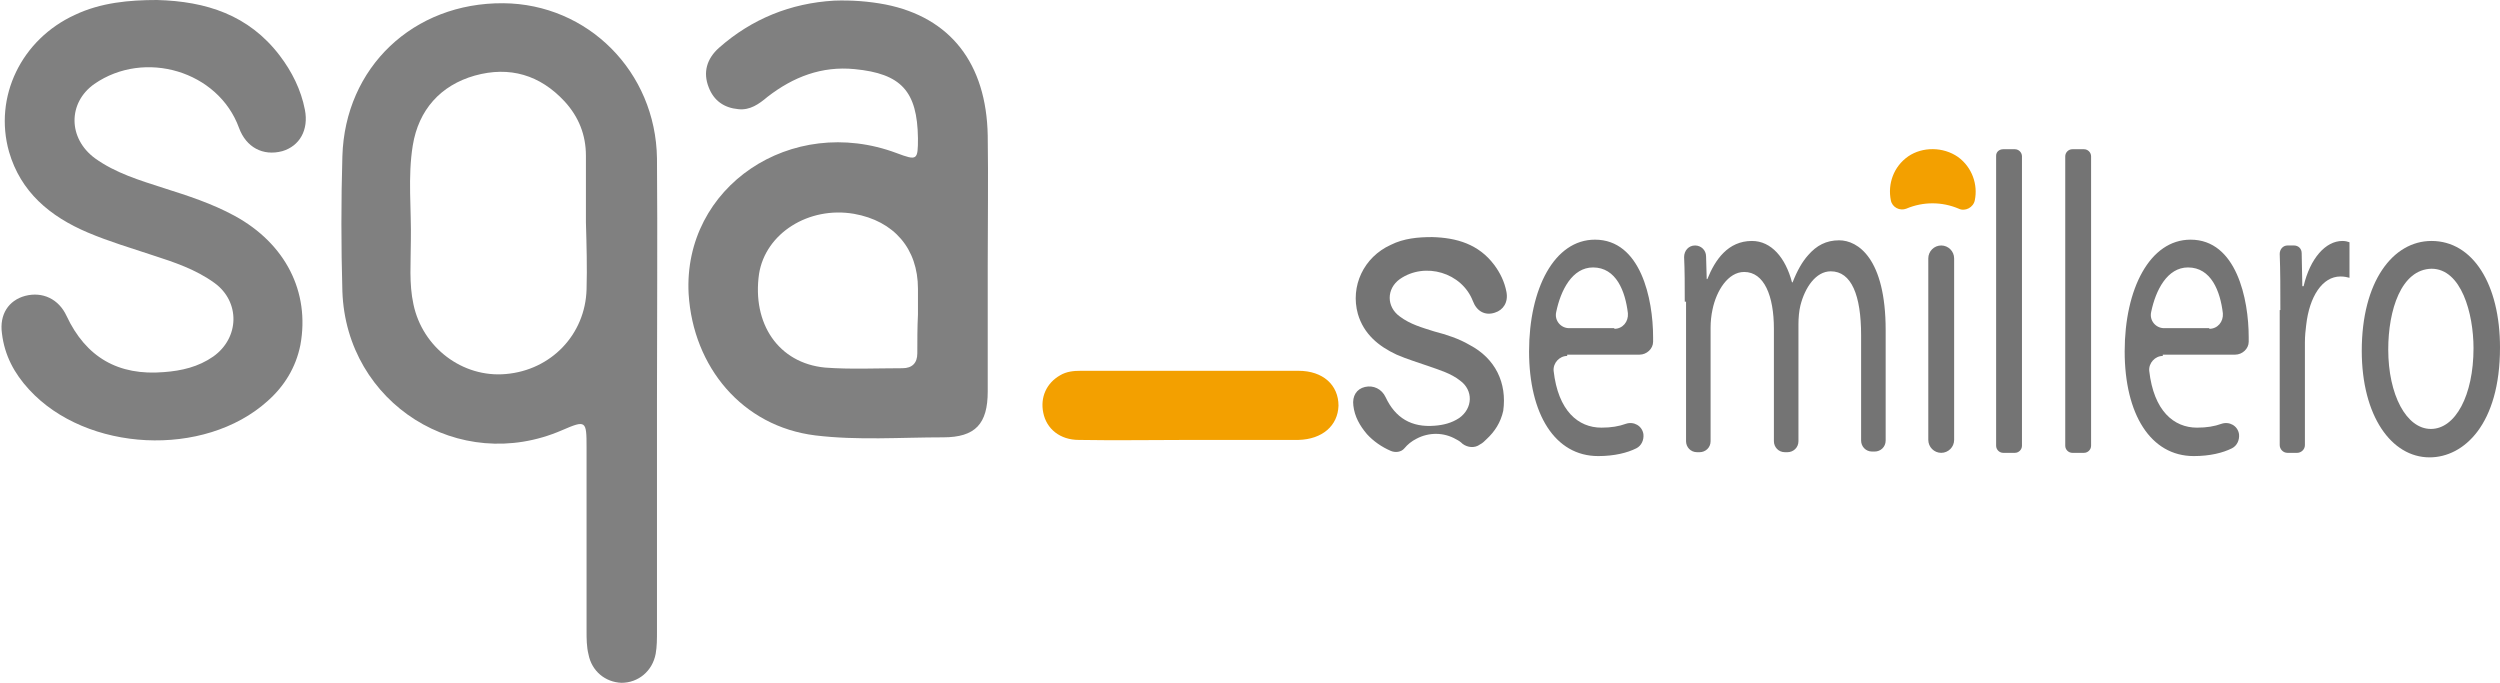
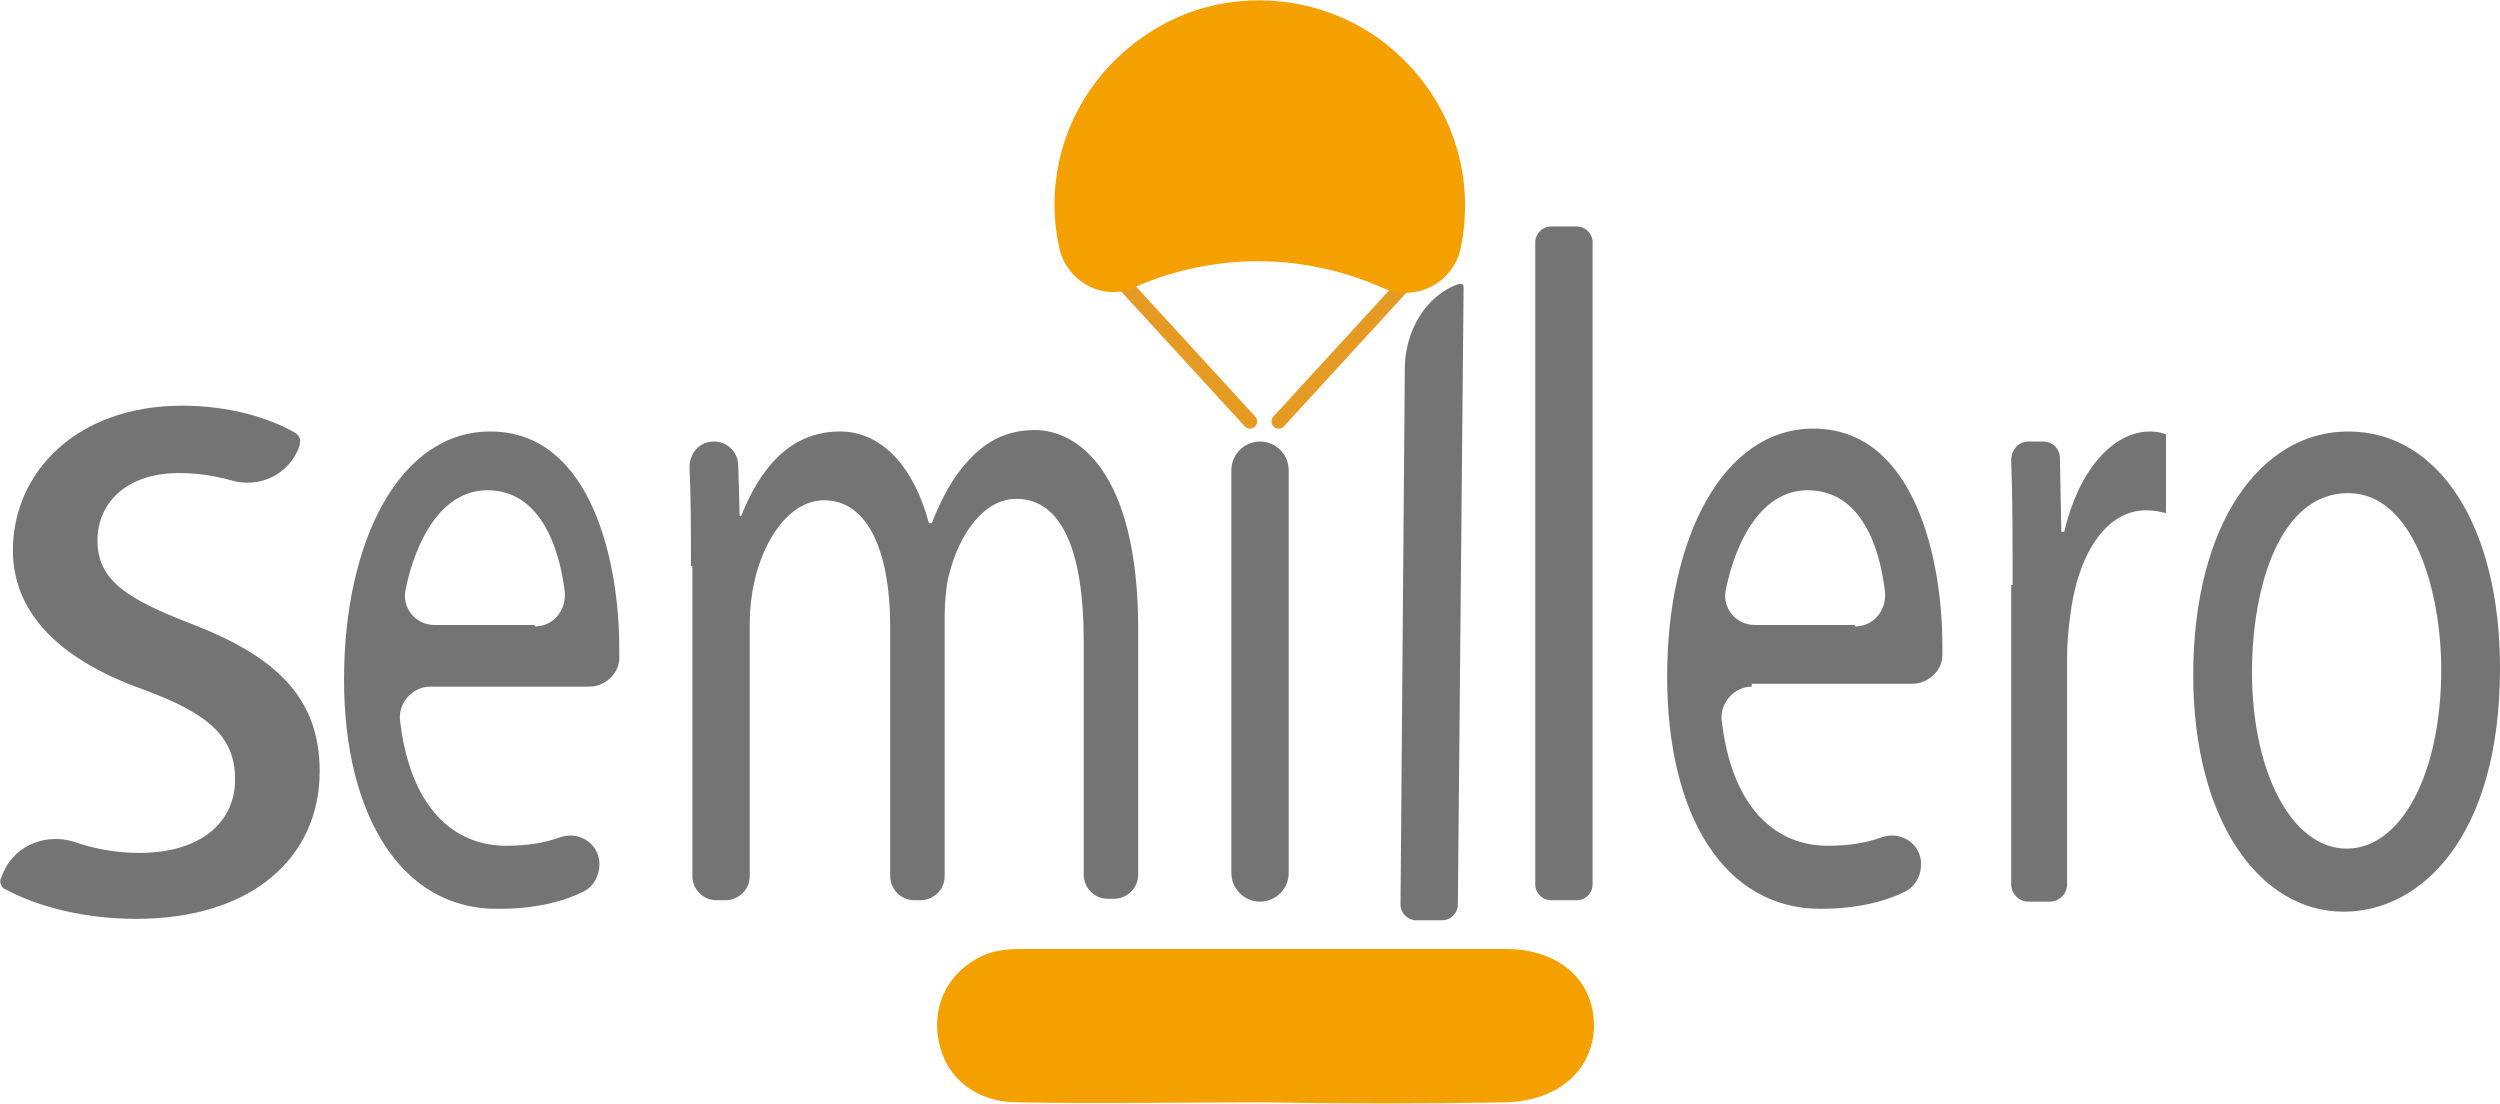
- <svg xmlns="http://www.w3.org/2000/svg" version="1.1" x="0px" y="0px" width="387px" height="105.7px" viewBox="0 0 387 105.7" style="overflow:visible;enable-background:new 0 0 387 105.7;" xml:space="preserve">
+ <svg xmlns="http://www.w3.org/2000/svg" version="1.1" x="0px" y="0px" width="174.4px" height="77px" viewBox="0 0 174.4 77" style="overflow:visible;enable-background:new 0 0 174.4 77;" xml:space="preserve">
  <style type="text/css">
- 	.st0{fill:#808080;}
- 	.st1{fill:#F3A000;}
- 	.st2{fill:#747474;}
+ 	.st0{fill:#747474;}
+ 	.st1{fill:none;stroke:#E59A23;stroke-linecap:round;stroke-miterlimit:10;}
+ 	.st2{fill:#F3A000;}
</style>
  <defs>
</defs>
+   <path class="st0" d="M102.1,20.1l-0.4,43c0,0.6-0.5,1.1-1.1,1.1h-1.8c-0.6,0-1.1-0.5-1.1-1.1l0.3-37.4c0-2.5,1.4-5.1,3.8-5.9  C102.1,19.8,102.1,19.9,102.1,20.1z" />
  <g>
    <g>
      <g>
-         <path class="st0" d="M24.3,0c7.6,0.2,14.2,2.3,19,8.6c1.9,2.5,3.3,5.3,3.9,8.4c0.6,3.1-0.8,5.6-3.5,6.4c-3,0.8-5.6-0.6-6.7-3.6     c-3.2-8.8-14.6-12.2-22.4-6.8c-4.1,2.9-4.1,8.4,0.1,11.5c3.2,2.3,6.9,3.4,10.6,4.6c3.8,1.2,7.5,2.4,11,4.3     c7.9,4.3,11.7,11.8,10.2,20c-0.7,3.5-2.5,6.4-5.1,8.7c-9.8,8.8-28,7.9-36.9-1.8c-2.3-2.5-3.8-5.3-4.2-8.7c-0.4-2.9,1-5.1,3.6-5.8     c2.7-0.7,5.2,0.5,6.4,3.1c3,6.4,8,9.3,15.1,8.7c2.7-0.2,5.3-0.8,7.6-2.4c4.1-2.9,4.2-8.5,0.2-11.4c-2.9-2.1-6.2-3.2-9.6-4.3     c-3.3-1.1-6.7-2.1-10-3.5C7.7,33.5,3.2,29.7,1.4,23.5C-1,15,3.3,6.1,11.6,2.3C15.6,0.4,20,0,24.3,0z" />
-         <path class="st0" d="M152.9,21c-0.2-11.2-5.8-18.3-15.8-20.3c-2.6-0.5-5.3-0.7-8-0.6c-6.7,0.4-12.7,2.8-17.8,7.3     c-1.9,1.7-2.5,3.8-1.6,6.1c0.8,2.1,2.4,3.2,4.6,3.4c1.8,0.2,3.2-0.8,4.5-1.9c4-3.1,8.4-4.8,13.5-4.3c7.2,0.7,9.7,3.4,9.8,10.7     c0,3.4-0.1,3.5-3.3,2.3c-16.3-6.1-33.1,5.2-32.2,21.8c0.7,11.3,8.3,20.5,19.6,21.9c6.6,0.8,13.2,0.3,19.8,0.3     c5,0,6.9-2.1,6.9-7.1c0-6.5,0-13.1,0-19.6C152.9,34.4,153,27.7,152.9,21z M142,54.7c0,1.5-0.8,2.3-2.3,2.3c-4,0-8.1,0.2-12-0.1     c-7.2-0.7-11.3-6.8-10.2-14.5c1-6.3,7.7-10.5,14.7-9.3c6.2,1.1,9.9,5.4,9.9,11.6c0,1.3,0,2.7,0,4c0,0,0,0,0,0     C142,50.7,142,52.7,142,54.7z" />
-         <path class="st0" d="M101.7,24.5C101.5,11.1,91,0.6,77.9,0.5C64,0.4,53.4,10.4,53,24.2c-0.2,6.9-0.2,13.9,0,20.9     c0.6,17.4,18.1,28.4,34,21.5c3.7-1.6,3.8-1.5,3.8,2.6c0,9.5,0,18.9,0,28.4c0,1.3,0,2.5,0.3,3.7c0.5,2.6,2.6,4.3,5.1,4.4     c2.6,0,4.8-1.8,5.3-4.5c0.2-1.1,0.2-2.3,0.2-3.5c0-12,0-24,0-35.9c0,0,0,0,0,0C101.7,49.3,101.8,36.9,101.7,24.5z M90.8,44.8     c-0.2,7-5.5,12.5-12.5,13.1c-6.7,0.6-12.9-4.1-14.3-10.8c-0.7-3.2-0.4-6.5-0.4-9.8c0.1-4.9-0.5-9.9,0.3-14.8     c0.9-5.5,4.3-9.3,9.6-10.8c5.4-1.5,10.1-0.1,13.9,4c2.2,2.4,3.3,5.2,3.3,8.4c0,3.4,0,6.9,0,10.3C90.8,37.9,90.9,41.4,90.8,44.8z" />
-         <path class="st1" d="M184.1,68.1c-5.7,0-11.4,0.1-17.1,0c-2.9,0-5-1.7-5.5-4.2c-0.5-2.4,0.5-4.6,2.6-5.8c1-0.6,2.1-0.7,3.2-0.7     c11.2,0,22.5,0,33.7,0c3.8,0,6.2,2.2,6.2,5.4c-0.1,3.1-2.5,5.2-6.2,5.3C195.3,68.1,189.7,68.1,184.1,68.1     C184.1,68.1,184.1,68.1,184.1,68.1z" />
-       </g>
-       <g>
-         <path class="st2" d="M242.6,55.1c-1.2,0-2.2,1.1-2.1,2.3c0.7,6.2,3.8,8.8,7.4,8.8c1.5,0,2.7-0.2,3.8-0.6c1.2-0.4,2.5,0.3,2.7,1.6     v0c0.1,0.9-0.3,1.8-1.1,2.2c-1.4,0.7-3.4,1.2-5.9,1.2c-6.7,0-10.7-6.5-10.7-16.2c0-9.7,3.9-17.3,10.2-17.3c7.1,0,9,9.2,9,15.1     c0,0.2,0,0.5,0,0.7c0,1.1-1,2-2.1,2H242.6z M249.9,50.9c1.3,0,2.2-1.1,2.1-2.4c-0.4-3.4-1.8-7.1-5.4-7.1c-3.2,0-5,3.5-5.7,6.9     c-0.3,1.3,0.7,2.5,2,2.5H249.9z" />
-         <path class="st2" d="M260.8,46.7c0-2.6,0-4.8-0.1-6.9c0-1,0.7-1.8,1.7-1.8l0,0c0.9,0,1.7,0.7,1.7,1.7l0.1,3.5h0.1     c1.2-3,3.2-5.9,6.9-5.9c3,0,5.2,2.6,6.2,6.4h0.1c0.7-1.8,1.5-3.2,2.4-4.2c1.3-1.5,2.8-2.3,4.8-2.3c2.9,0,7.2,2.8,7.2,13.9v17.1     c0,1-0.8,1.7-1.7,1.7h-0.4c-1,0-1.7-0.8-1.7-1.7V51.9c0-6.2-1.5-9.9-4.7-9.9c-2.3,0-4,2.5-4.7,5.3c-0.2,0.8-0.3,1.9-0.3,2.9v18.1     c0,1-0.8,1.7-1.7,1.7h-0.4c-1,0-1.7-0.8-1.7-1.7V50.9c0-5.1-1.5-8.8-4.6-8.8c-2.5,0-4.3,2.9-4.9,5.8c-0.2,0.9-0.3,1.9-0.3,2.8     v17.6c0,1-0.8,1.7-1.7,1.7h-0.4c-1,0-1.7-0.8-1.7-1.7V46.7z" />
-         <path class="st2" d="M298.5,68.1V40c0-1.1,0.9-2,2-2l0,0c1.1,0,2,0.9,2,2v28.1c0,1.1-0.9,2-2,2l0,0     C299.4,70.1,298.5,69.2,298.5,68.1z" />
-         <path class="st2" d="M310.1,23.1h1.8c0.6,0,1.1,0.5,1.1,1.1V69c0,0.6-0.5,1.1-1.1,1.1h-1.8c-0.6,0-1.1-0.5-1.1-1.1V24.1     C309,23.5,309.5,23.1,310.1,23.1z" />
-         <path class="st2" d="M320.8,23.1h1.8c0.6,0,1.1,0.5,1.1,1.1V69c0,0.6-0.5,1.1-1.1,1.1h-1.8c-0.6,0-1.1-0.5-1.1-1.1V24.2     C319.7,23.6,320.2,23.1,320.8,23.1z" />
-         <path class="st2" d="M334.8,55.1c-1.2,0-2.2,1.1-2.1,2.3c0.7,6.2,3.8,8.8,7.4,8.8c1.5,0,2.7-0.2,3.8-0.6c1.2-0.4,2.5,0.3,2.7,1.6     v0c0.1,0.9-0.3,1.8-1.1,2.2c-1.4,0.7-3.4,1.2-5.9,1.2c-6.7,0-10.7-6.5-10.7-16.2c0-9.7,3.9-17.3,10.2-17.3c7.1,0,9,9.2,9,15.1     c0,0.2,0,0.5,0,0.7c0,1.1-1,2-2.1,2H334.8z M342,50.9c1.3,0,2.2-1.1,2.1-2.4c-0.4-3.4-1.8-7.1-5.4-7.1c-3.2,0-5,3.5-5.7,6.9     c-0.3,1.3,0.7,2.5,2,2.5H342z" />
-         <path class="st2" d="M353,48c0-3.2,0-6.1-0.1-8.7c0-0.7,0.5-1.3,1.2-1.3h1c0.7,0,1.2,0.5,1.2,1.2l0.1,5.1h0.2c1-4.3,3.4-7,6-7     c0.5,0,0.8,0.1,1.1,0.2V43c-0.4-0.1-0.8-0.2-1.4-0.2c-2.8,0-4.8,3.1-5.3,7.5c-0.1,0.8-0.2,1.7-0.2,2.7v15.9     c0,0.7-0.6,1.2-1.2,1.2h-1.5c-0.7,0-1.2-0.6-1.2-1.2V48z" />
-         <path class="st2" d="M387,53.8c0,11.9-5.6,17-10.9,17c-5.9,0-10.5-6.4-10.5-16.5c0-10.7,4.8-17,10.8-17     C382.8,37.3,387,44,387,53.8z M369.7,54.1c0,7,2.8,12.3,6.6,12.3c3.8,0,6.6-5.2,6.6-12.5c0-5.4-1.9-12.3-6.5-12.3     C371.7,41.7,369.7,48,369.7,54.1z" />
+         <path class="st0" d="M30,47.9c-1.2,0-2.2,1.1-2.1,2.3c0.7,6.2,3.8,8.8,7.4,8.8c1.5,0,2.7-0.2,3.8-0.6c1.2-0.4,2.5,0.3,2.7,1.6v0     c0.1,0.9-0.3,1.8-1.1,2.2c-1.4,0.7-3.4,1.2-5.9,1.2C28.1,63.5,24,57,24,47.4c0-9.7,3.9-17.3,10.2-17.3c7.1,0,9,9.2,9,15.1     c0,0.2,0,0.5,0,0.7c0,1.1-1,2-2.1,2H30z M37.3,43.7c1.3,0,2.2-1.1,2.1-2.4C39,38,37.6,34.2,34,34.2c-3.2,0-5,3.5-5.7,6.9     c-0.3,1.3,0.7,2.5,2,2.5H37.3z" />
+         <path class="st0" d="M48.2,39.5c0-2.6,0-4.8-0.1-6.9c0-1,0.7-1.8,1.7-1.8h0c0.9,0,1.7,0.7,1.7,1.7l0.1,3.5h0.1     c1.2-3,3.2-5.9,6.9-5.9c3,0,5.2,2.6,6.2,6.4H65c0.7-1.8,1.5-3.2,2.4-4.2c1.3-1.5,2.8-2.3,4.8-2.3c2.9,0,7.2,2.8,7.2,13.9v17.1     c0,1-0.8,1.7-1.7,1.7h-0.4c-1,0-1.7-0.8-1.7-1.7V44.7c0-6.2-1.5-9.9-4.7-9.9c-2.3,0-4,2.5-4.7,5.3c-0.2,0.8-0.3,1.9-0.3,2.9v18.1     c0,1-0.8,1.7-1.7,1.7h-0.4c-1,0-1.7-0.8-1.7-1.7V43.7c0-5.1-1.5-8.8-4.6-8.8c-2.5,0-4.3,2.9-4.9,5.8c-0.2,0.9-0.3,1.9-0.3,2.8     v17.6c0,1-0.8,1.7-1.7,1.7H50c-1,0-1.7-0.8-1.7-1.7V39.5z" />
+         <path class="st0" d="M85.9,60.9V32.8c0-1.1,0.9-2,2-2h0c1.1,0,2,0.9,2,2v28.1c0,1.1-0.9,2-2,2h0C86.8,62.9,85.9,62,85.9,60.9z" />
+         <path class="st0" d="M108.2,15.8h1.8c0.6,0,1.1,0.5,1.1,1.1v44.8c0,0.6-0.5,1.1-1.1,1.1h-1.8c-0.6,0-1.1-0.5-1.1-1.1V16.9     C107.1,16.3,107.6,15.8,108.2,15.8z" />
+         <path class="st0" d="M122.2,47.9c-1.2,0-2.2,1.1-2.1,2.3c0.7,6.2,3.8,8.8,7.4,8.8c1.5,0,2.7-0.2,3.8-0.6c1.2-0.4,2.5,0.3,2.7,1.6     v0c0.1,0.9-0.3,1.8-1.1,2.2c-1.4,0.7-3.4,1.2-5.9,1.2c-6.7,0-10.7-6.5-10.7-16.2c0-9.7,3.9-17.3,10.2-17.3c7.1,0,9,9.2,9,15.1     c0,0.2,0,0.5,0,0.7c0,1.1-1,2-2.1,2H122.2z M129.4,43.7c1.3,0,2.2-1.1,2.1-2.4c-0.4-3.4-1.8-7.1-5.4-7.1c-3.2,0-5,3.5-5.7,6.9     c-0.3,1.3,0.7,2.5,2,2.5H129.4z" />
+         <path class="st0" d="M140.4,40.8c0-3.2,0-6.1-0.1-8.7c0-0.7,0.5-1.3,1.2-1.3h1c0.7,0,1.2,0.5,1.2,1.2l0.1,5.1h0.2     c1-4.3,3.4-7,6-7c0.5,0,0.8,0.1,1.1,0.2v5.5c-0.4-0.1-0.8-0.2-1.4-0.2c-2.8,0-4.8,3.1-5.3,7.5c-0.1,0.8-0.2,1.7-0.2,2.7v15.9     c0,0.7-0.6,1.2-1.2,1.2h-1.5c-0.7,0-1.2-0.6-1.2-1.2V40.8z" />
+         <path class="st0" d="M174.4,46.6c0,11.9-5.6,17-10.9,17c-5.9,0-10.5-6.4-10.5-16.5c0-10.7,4.8-17,10.8-17     C170.2,30.1,174.4,36.8,174.4,46.6z M157.1,46.9c0,7,2.8,12.3,6.6,12.3c3.8,0,6.6-5.2,6.6-12.5c0-5.4-1.9-12.3-6.5-12.3     C159.1,34.4,157.1,40.8,157.1,46.9z" />
      </g>
    </g>
-     <path class="st1" d="M295.4,24.2c-2.3,1.6-3.2,4.3-2.7,6.8c0.2,1.1,1.4,1.7,2.4,1.3c2.6-1.1,5.5-1.1,8.1,0c1,0.5,2.3-0.2,2.5-1.3   c0.5-2.4-0.4-5.1-2.6-6.7C300.8,22.7,297.6,22.7,295.4,24.2z" />
-     <path class="st2" d="M227.5,53.4c-1.7-1-3.6-1.6-5.5-2.1c-1.9-0.6-3.7-1.1-5.3-2.3c-2.1-1.5-2.1-4.3,0-5.8c3.9-2.7,9.6-1,11.3,3.4   c0.6,1.6,1.9,2.3,3.4,1.8c1.3-0.4,2.1-1.6,1.8-3.2c-0.3-1.6-1-3-1.9-4.2c-2.4-3.2-5.8-4.2-9.6-4.3c-2.2,0-4.4,0.2-6.4,1.2   c-4.2,1.9-6.3,6.4-5.1,10.7c0.9,3.1,3.2,5,6,6.3c1.6,0.7,3.3,1.2,5,1.8c1.7,0.6,3.4,1.1,4.8,2.2c2.1,1.5,2,4.3-0.1,5.8   c-1.2,0.8-2.5,1.1-3.8,1.2c-3.6,0.3-6.1-1.2-7.6-4.4c-0.6-1.3-1.9-1.9-3.2-1.6c-1.3,0.3-2,1.4-1.8,2.9c0.2,1.7,1,3.1,2.1,4.4   c1,1.1,2.3,2,3.7,2.6c0.7,0.3,1.6,0.2,2.1-0.4c0.5-0.6,1.1-1.1,1.9-1.5c1.9-1,4.2-1,6.1,0.1c0.4,0.2,0.7,0.4,1,0.7   c0.8,0.6,1.9,0.7,2.7,0.1c0.4-0.2,0.7-0.5,1-0.8c1.3-1.2,2.2-2.6,2.6-4.4C233.3,59.3,231.5,55.5,227.5,53.4z" />
+   </g>
+   <g>
+     <line class="st1" x1="76.2" y1="17.4" x2="87.2" y2="29.4" />
+     <line class="st1" x1="100.2" y1="17.4" x2="89.2" y2="29.4" />
+     <path class="st2" d="M79.7,2.6c-5,3.5-7,9.4-5.8,14.7c0.5,2.3,3,3.7,5.1,2.8c5.6-2.5,11.9-2.5,17.5,0c2.3,1,4.9-0.4,5.4-2.8   c1.1-5.3-0.8-11-5.7-14.6C91.3-0.8,84.6-0.9,79.7,2.6z" />
+   </g>
+   <g>
+     <path class="st0" d="M0.1,61.2c0.7-2.1,2.9-3.1,5-2.5c1.4,0.5,3,0.8,4.6,0.8c4.5,0,6.7-2.3,6.7-5.1c0-3-1.8-4.6-6.4-6.3   c-6.2-2.2-9.1-5.6-9.1-9.7c0-5.5,4.5-10.1,11.8-10.1c3.2,0,6,0.8,7.9,1.9c0.3,0.2,0.4,0.5,0.3,0.8l0,0.1c-0.7,2-2.8,3-4.8,2.4   c-1.1-0.3-2.3-0.5-3.6-0.5c-3.7,0-5.7,2.1-5.7,4.7c0,2.8,2.1,4.1,6.5,5.8c6,2.3,9,5.2,9,10.3c0,6-4.7,10.3-12.8,10.3   c-3.5,0-6.8-0.8-9.2-2.1C0.1,61.9-0.1,61.5,0.1,61.2L0.1,61.2z" />
+   </g>
+   <g>
+     <path class="st2" d="M88.1,76.9c-5.7,0-11.4,0.1-17.1,0c-2.9,0-5-1.7-5.5-4.2c-0.5-2.4,0.5-4.6,2.6-5.8c1-0.6,2.1-0.7,3.2-0.7   c11.2,0,22.5,0,33.7,0c3.8,0,6.2,2.2,6.2,5.4c-0.1,3.1-2.5,5.2-6.2,5.3C99.4,77,93.8,77,88.1,76.9C88.1,77,88.1,77,88.1,76.9z" />
  </g>
</svg>
